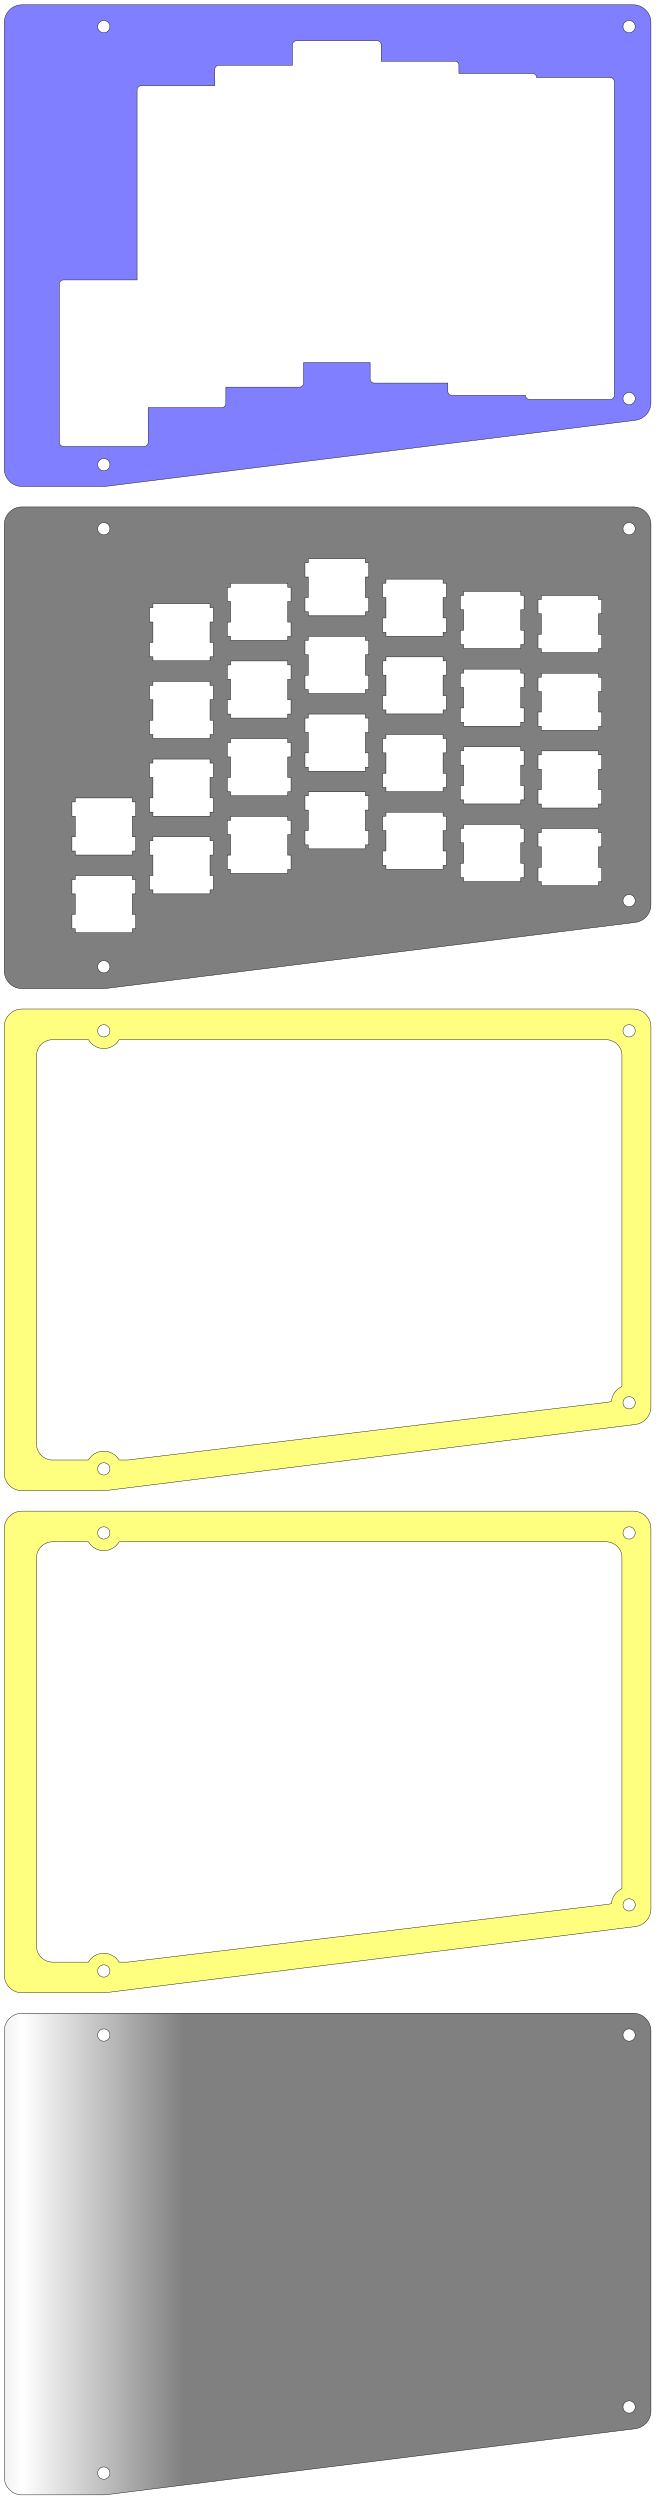
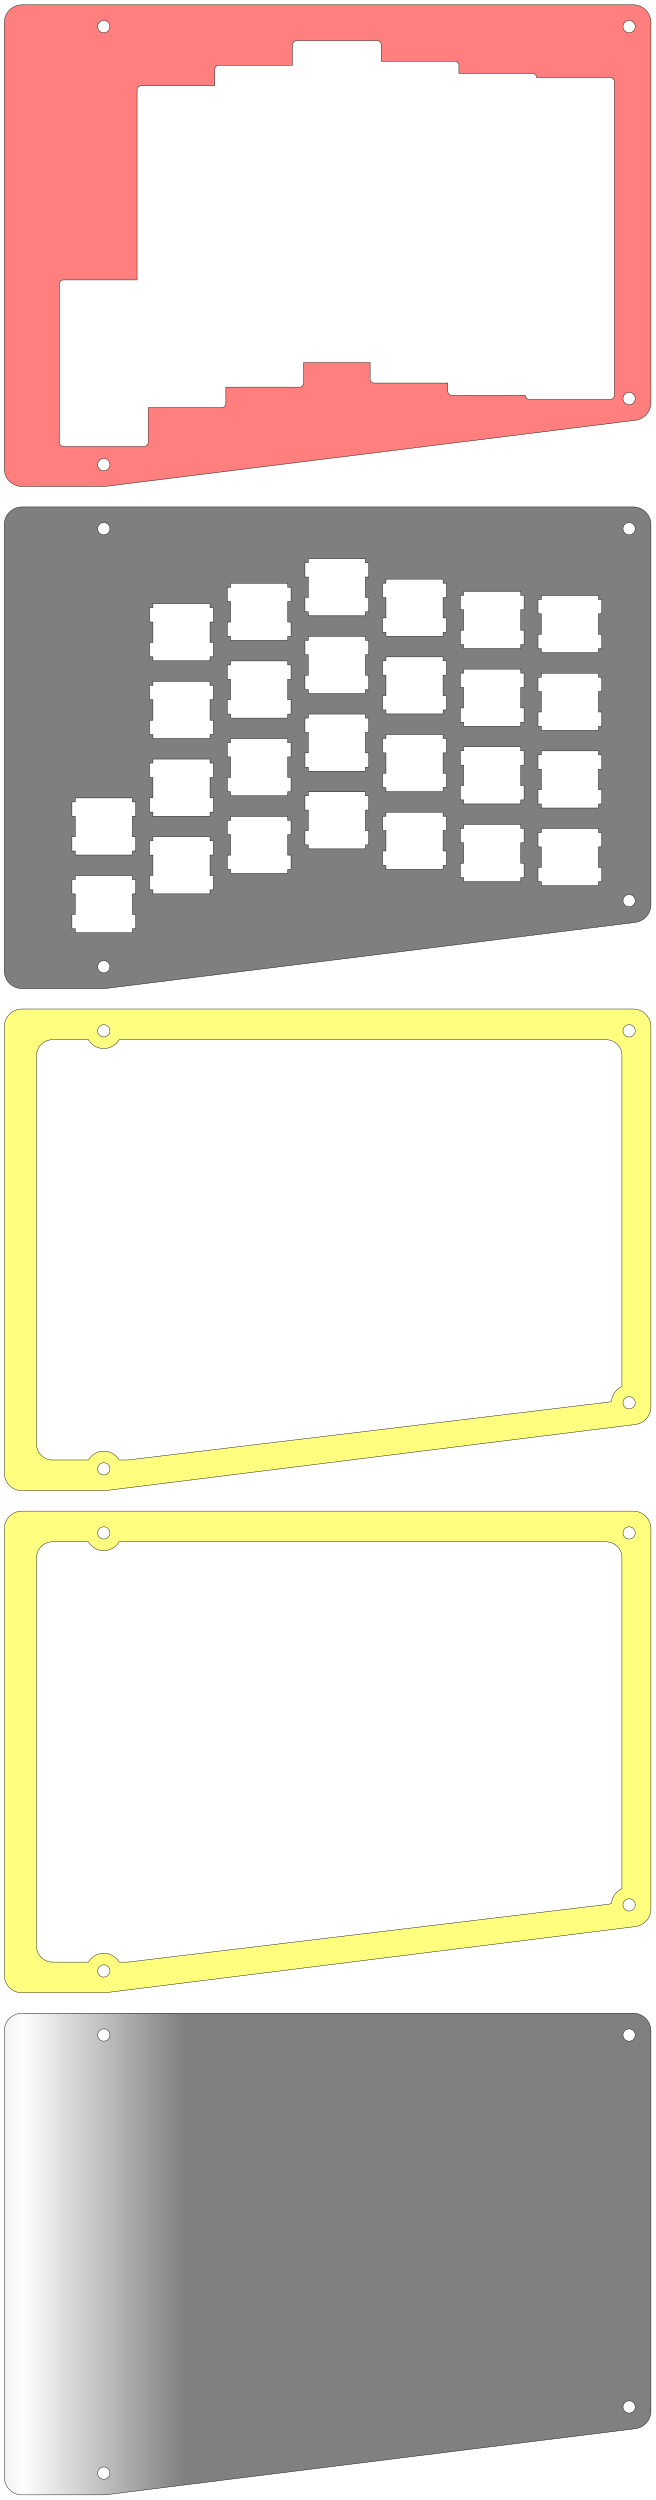
<svg xmlns="http://www.w3.org/2000/svg" height="2309.732" stroke-opacity="1" viewBox="0 0 606 2310" font-size="1" width="605.676" stroke="rgb(0,0,0)" version="1.1">
  <defs />
  <defs>
    <linearGradient x2="39.538" y1="0" gradientUnits="userSpaceOnUse" spreadMethod="pad" gradientTransform="matrix(3.7795,-0,0,-3.7795,20.3464,2191.805)" id="gradient0" y2="0" x1="-39.538">
      <stop stop-opacity="1" offset="0" stop-color="rgb(128,128,128)" />
      <stop stop-opacity="1" offset="0.5" stop-color="rgb(255,255,255)" />
      <stop stop-opacity="1" offset="1" stop-color="rgb(128,128,128)" />
    </linearGradient>
  </defs>
  <g stroke-linejoin="miter" stroke-opacity="1.0" fill-opacity="1" stroke="rgb(0,0,0)" stroke-width="0.378" fill="url(#gradient0)" stroke-linecap="butt" stroke-miterlimit="10.0">
    <path d="M 3.969,1876.901 c 0,-9.045 7.333,-16.378 16.378 -16.378c 188.327,-0 376.655,-0 564.983 -0c 9.045,-0 16.378,7.333 16.378 16.378c 0,117.128 0,234.255 0 351.383c 0,8.261 -6.152,15.228 -14.349 16.252c -163.131,20.367 -326.261,40.735 -489.392 61.102c -0.673,0.084 -1.351,0.126 -2.029 0.126c -25.197,-0 -50.394,-0 -75.591 -0c -9.045,-0 -16.378,-7.333 -16.378 -16.378c 0,-137.495 0,-274.99 0 -412.485ZM 90.268,1880.68 c 0,3.131 2.538,5.669 5.669 5.669c 3.131,-0 5.669,-2.538 5.669 -5.669c 0,-3.131 -2.538,-5.669 -5.669 -5.669c -3.131,-0 -5.669,2.538 -5.669 5.669ZM 90.268,2285.606 c 0,3.131 2.538,5.669 5.669 5.669c 3.131,-0 5.669,-2.538 5.669 -5.669c 0,-3.131 -2.538,-5.669 -5.669 -5.669c -3.131,-0 -5.669,2.538 -5.669 5.669ZM 575.88,1880.68 c 0,3.131 2.538,5.669 5.669 5.669c 3.131,-0 5.669,-2.538 5.669 -5.669c 0,-3.131 -2.538,-5.669 -5.669 -5.669c -3.131,-0 -5.669,2.538 -5.669 5.669ZM 575.88,2224.504 c 0,3.131 2.538,5.669 5.669 5.669c 3.131,-0 5.669,-2.538 5.669 -5.669c 0,-3.131 -2.538,-5.669 -5.669 -5.669c -3.131,-0 -5.669,2.538 -5.669 5.669Z" />
  </g>
  <g stroke-linejoin="miter" stroke-opacity="1.0" fill-opacity="0.5" stroke="rgb(0,0,0)" stroke-width="0.378" fill="rgb(255,255,0)" stroke-linecap="butt" stroke-miterlimit="10.0">
    <path d="M 3.969,1412.762 c 0,-9.045 7.333,-16.378 16.378 -16.378c 188.327,-0 376.655,-0 564.983 -0c 9.045,-0 16.378,7.333 16.378 16.378c 0,117.128 0,234.255 0 351.383c 0,8.261 -6.152,15.228 -14.349 16.252c -163.131,20.367 -326.261,40.735 -489.392 61.102c -0.673,0.084 -1.351,0.126 -2.029 0.126c -25.197,-0 -50.394,-0 -75.591 -0c -9.045,-0 -16.378,-7.333 -16.378 -16.378c 0,-137.495 0,-274.99 0 -412.485ZM 33.868,1439.023 c 0,119.988 0,239.975 0 359.963c 0,7.894 6.637,14.293 14.825 14.293c 11.019,-0 22.038,-0 33.057 -0c 2.832,-4.895 8.125,-8.189 14.187 -8.189c 6.062,-0 11.355,3.294 14.187 8.189c 2.33,-0 4.66,-0 6.99 -0c 0.614,-0 1.227,-0.037 1.837 -0.11c 147.659,-17.774 295.317,-35.548 442.975 -53.322c 1.147,-0.138 2.251,-0.4 3.296 -0.771c 0.477,-6.126 4.326,-11.307 9.692 -13.688c 0,-102.121 0,-204.243 0 -306.364c 0,-7.894 -6.637,-14.293 -14.825 -14.293c -149.988,-0 -299.977,-0 -449.966 -0c -2.832,4.895 -8.125,8.189 -14.187 8.189c -6.062,-0 -11.355,-3.294 -14.187 -8.189c -11.019,-0 -22.038,-0 -33.057 -0c -8.187,-0 -14.825,6.399 -14.825 14.293ZM 90.268,1416.542 c 0,3.131 2.538,5.669 5.669 5.669c 3.131,-0 5.669,-2.538 5.669 -5.669c 0,-3.131 -2.538,-5.669 -5.669 -5.669c -3.131,-0 -5.669,2.538 -5.669 5.669ZM 90.268,1821.468 c 0,3.131 2.538,5.669 5.669 5.669c 3.131,-0 5.669,-2.538 5.669 -5.669c 0,-3.131 -2.538,-5.669 -5.669 -5.669c -3.131,-0 -5.669,2.538 -5.669 5.669ZM 575.88,1416.542 c 0,3.131 2.538,5.669 5.669 5.669c 3.131,-0 5.669,-2.538 5.669 -5.669c 0,-3.131 -2.538,-5.669 -5.669 -5.669c -3.131,-0 -5.669,2.538 -5.669 5.669ZM 575.88,1760.365 c 0,3.131 2.538,5.669 5.669 5.669c 3.131,-0 5.669,-2.538 5.669 -5.669c 0,-3.131 -2.538,-5.669 -5.669 -5.669c -3.131,-0 -5.669,2.538 -5.669 5.669Z" />
  </g>
  <g stroke-linejoin="miter" stroke-opacity="1.0" fill-opacity="0.5" stroke="rgb(0,0,0)" stroke-width="0.378" fill="rgb(255,255,0)" stroke-linecap="butt" stroke-miterlimit="10.0">
    <path d="M 3.969,948.624 c 0,-9.045 7.333,-16.378 16.378 -16.378c 188.327,-0 376.655,-0 564.983 -0c 9.045,-0 16.378,7.333 16.378 16.378c 0,117.128 0,234.255 0 351.383c 0,8.261 -6.152,15.228 -14.349 16.252c -163.131,20.367 -326.261,40.735 -489.392 61.102c -0.673,0.084 -1.351,0.126 -2.029 0.126c -25.197,-0 -50.394,-0 -75.591 -0c -9.045,-0 -16.378,-7.333 -16.378 -16.378c 0,-137.495 0,-274.99 0 -412.485ZM 33.868,974.885 c 0,119.988 0,239.975 0 359.963c 0,7.894 6.637,14.293 14.825 14.293c 11.019,-0 22.038,-0 33.057 -0c 2.832,-4.895 8.125,-8.189 14.187 -8.189c 6.062,-0 11.355,3.294 14.187 8.189c 2.33,-0 4.66,-0 6.99 -0c 0.614,-0 1.227,-0.037 1.837 -0.11c 147.659,-17.774 295.317,-35.548 442.975 -53.322c 1.147,-0.138 2.251,-0.4 3.296 -0.771c 0.477,-6.126 4.326,-11.307 9.692 -13.688c 0,-102.121 0,-204.243 0 -306.364c 0,-7.894 -6.637,-14.293 -14.825 -14.293c -149.988,-0 -299.977,-0 -449.966 -0c -2.832,4.895 -8.125,8.189 -14.187 8.189c -6.062,-0 -11.355,-3.294 -14.187 -8.189c -11.019,-0 -22.038,-0 -33.057 -0c -8.187,-0 -14.825,6.399 -14.825 14.293ZM 90.268,952.403 c 0,3.131 2.538,5.669 5.669 5.669c 3.131,-0 5.669,-2.538 5.669 -5.669c 0,-3.131 -2.538,-5.669 -5.669 -5.669c -3.131,-0 -5.669,2.538 -5.669 5.669ZM 90.268,1357.329 c 0,3.131 2.538,5.669 5.669 5.669c 3.131,-0 5.669,-2.538 5.669 -5.669c 0,-3.131 -2.538,-5.669 -5.669 -5.669c -3.131,-0 -5.669,2.538 -5.669 5.669ZM 575.88,952.403 c 0,3.131 2.538,5.669 5.669 5.669c 3.131,-0 5.669,-2.538 5.669 -5.669c 0,-3.131 -2.538,-5.669 -5.669 -5.669c -3.131,-0 -5.669,2.538 -5.669 5.669ZM 575.88,1296.227 c 0,3.131 2.538,5.669 5.669 5.669c 3.131,-0 5.669,-2.538 5.669 -5.669c 0,-3.131 -2.538,-5.669 -5.669 -5.669c -3.131,-0 -5.669,2.538 -5.669 5.669Z" />
  </g>
  <g stroke-linejoin="miter" stroke-opacity="1.0" fill-opacity="0.5" stroke="rgb(0,0,0)" stroke-width="0.378" fill="rgb(0,0,0)" stroke-linecap="butt" stroke-miterlimit="10.0">
    <path d="M 3.969,484.485 c 0,-9.045 7.333,-16.378 16.378 -16.378c 188.327,-0 376.655,-0 564.983 -0c 9.045,-0 16.378,7.333 16.378 16.378c 0,117.128 0,234.255 0 351.383c 0,8.261 -6.152,15.228 -14.349 16.252c -163.131,20.367 -326.261,40.735 -489.392 61.102c -0.673,0.084 -1.351,0.126 -2.029 0.126c -25.197,-0 -50.394,-0 -75.591 -0c -9.045,-0 -16.378,-7.333 -16.378 -16.378c 0,-137.495 0,-274.99 0 -412.485ZM 66.465,740.789 c 0,4.41 0,8.819 0 13.229c 1.024,-0 2.048,-0 3.072 -0c 0,6.311 0,12.621 0 18.931c -1.024,-0 -2.048,-0 -3.072 -0c 0,4.41 0,8.819 0 13.229c 1.024,-0 2.048,-0 3.072 -0c 0,1.235 0,2.47 0 3.706c 17.6,-0 35.2,-0 52.8 -0c 0,-1.235 0,-2.47 0 -3.706c 1.024,-0 2.048,-0 3.072 -0c 0,-4.41 0,-8.819 0 -13.229c -1.024,-0 -2.048,-0 -3.072 -0c 0,-6.31 0,-12.621 0 -18.931c 1.024,-0 2.048,-0 3.072 -0c 0,-4.41 0,-8.819 0 -13.229c -1.024,-0 -2.048,-0 -3.072 -0c 0,-1.235 0,-2.47 0 -3.706c -17.6,-0 -35.2,-0 -52.8 -0c 0,1.235 0,2.47 0 3.706c -1.024,-0 -2.048,-0 -3.072 0ZM 66.465,812.6 c 0,4.41 0,8.819 0 13.229c 1.024,-0 2.048,-0 3.072 -0c 0,6.31 0,12.621 0 18.931c -1.024,-0 -2.048,-0 -3.072 -0c 0,4.41 0,8.819 0 13.229c 1.024,-0 2.048,-0 3.072 -0c 0,1.235 0,2.47 0 3.706c 17.6,-0 35.2,-0 52.8 -0c 0,-1.235 0,-2.47 0 -3.706c 1.024,-0 2.048,-0 3.072 -0c 0,-4.41 0,-8.819 0 -13.229c -1.024,-0 -2.048,-0 -3.072 -0c 0,-6.311 0,-12.621 0 -18.931c 1.024,-0 2.048,-0 3.072 -0c 0,-4.41 0,-8.819 0 -13.229c -1.024,-0 -2.048,-0 -3.072 -0c 0,-1.235 0,-2.47 0 -3.706c -17.6,-0 -35.2,-0 -52.8 -0c 0,1.235 0,2.47 0 3.706c -1.024,-0 -2.048,-0 -3.072 -0ZM 90.268,488.264 c 0,3.131 2.538,5.669 5.669 5.669c 3.131,-0 5.669,-2.538 5.669 -5.669c 0,-3.131 -2.538,-5.669 -5.669 -5.669c -3.131,-0 -5.669,2.538 -5.669 5.669ZM 90.268,893.191 c 0,3.131 2.538,5.669 5.669 5.669c 3.131,-0 5.669,-2.538 5.669 -5.669c 0,-3.131 -2.538,-5.669 -5.669 -5.669c -3.131,-0 -5.669,2.538 -5.669 5.669ZM 138.276,561.261 c 0,4.41 0,8.819 0 13.229c 1.024,-0 2.048,-0 3.072 -0c 0,6.31 0,12.621 0 18.931c -1.024,-0 -2.048,-0 -3.072 -0c 0,4.41 0,8.819 0 13.229c 1.024,-0 2.048,-0 3.072 -0c 0,1.235 0,2.47 0 3.706c 17.6,-0 35.2,-0 52.8 -0c 0,-1.235 0,-2.47 0 -3.706c 1.024,-0 2.048,-0 3.072 -0c 0,-4.41 0,-8.819 0 -13.229c -1.024,-0 -2.048,-0 -3.072 -0c 0,-6.31 0,-12.621 0 -18.931c 1.024,-0 2.048,-0 3.072 -0c 0,-4.41 0,-8.819 0 -13.229c -1.024,-0 -2.048,-0 -3.072 -0c 0,-1.235 0,-2.47 0 -3.706c -17.6,-0 -35.2,-0 -52.8 -0c 0,1.235 0,2.47 0 3.706c -1.024,-0 -2.048,-0 -3.072 -0ZM 138.276,633.073 c 0,4.41 0,8.819 0 13.229c 1.024,-0 2.048,-0 3.072 -0c 0,6.311 0,12.621 0 18.931c -1.024,-0 -2.048,-0 -3.072 -0c 0,4.41 0,8.819 0 13.229c 1.024,-0 2.048,-0 3.072 -0c 0,1.235 0,2.47 0 3.706c 17.6,-0 35.2,-0 52.8 -0c 0,-1.235 0,-2.47 0 -3.706c 1.024,-0 2.048,-0 3.072 -0c 0,-4.41 0,-8.819 0 -13.229c -1.024,-0 -2.048,-0 -3.072 -0c 0,-6.311 0,-12.621 0 -18.931c 1.024,-0 2.048,-0 3.072 -0c 0,-4.41 0,-8.819 0 -13.229c -1.024,-0 -2.048,-0 -3.072 -0c 0,-1.235 0,-2.47 0 -3.706c -17.6,-0 -35.2,-0 -52.8 -0c 0,1.235 0,2.47 0 3.706c -1.024,-0 -2.048,-0 -3.072 -0ZM 138.276,704.884 c 0,4.41 0,8.819 0 13.229c 1.024,-0 2.048,-0 3.072 -0c 0,6.31 0,12.621 0 18.931c -1.024,-0 -2.048,-0 -3.072 -0c 0,4.41 0,8.819 0 13.229c 1.024,-0 2.048,-0 3.072 -0c 0,1.235 0,2.47 0 3.706c 17.6,-0 35.2,-0 52.8 -0c 0,-1.235 0,-2.47 0 -3.706c 1.024,-0 2.048,-0 3.072 -0c 0,-4.41 0,-8.819 0 -13.229c -1.024,-0 -2.048,-0 -3.072 -0c 0,-6.31 0,-12.621 0 -18.931c 1.024,-0 2.048,-0 3.072 -0c 0,-4.41 0,-8.819 0 -13.229c -1.024,-0 -2.048,-0 -3.072 -0c 0,-1.235 0,-2.47 0 -3.706c -17.6,-0 -35.2,-0 -52.8 -0c 0,1.235 0,2.47 0 3.706c -1.024,-0 -2.048,-0 -3.072 -0ZM 138.276,776.695 c 0,4.41 0,8.819 0 13.229c 1.024,-0 2.048,-0 3.072 -0c 0,6.311 0,12.621 0 18.931c -1.024,-0 -2.048,-0 -3.072 -0c 0,4.41 0,8.819 0 13.229c 1.024,-0 2.048,-0 3.072 -0c 0,1.235 0,2.47 0 3.706c 17.6,-0 35.2,-0 52.8 -0c 0,-1.235 0,-2.47 0 -3.706c 1.024,-0 2.048,-0 3.072 -0c 0,-4.41 0,-8.819 0 -13.229c -1.024,-0 -2.048,-0 -3.072 -0c 0,-6.311 0,-12.621 0 -18.931c 1.024,-0 2.048,-0 3.072 -0c 0,-4.41 0,-8.819 0 -13.229c -1.024,-0 -2.048,-0 -3.072 -0c 0,-1.235 0,-2.47 0 -3.706c -17.6,-0 -35.2,-0 -52.8 -0c 0,1.235 0,2.47 0 3.706c -1.024,-0 -2.048,-0 -3.072 0ZM 210.087,542.364 c 0,4.41 0,8.819 0 13.229c 1.024,-0 2.048,-0 3.072 -0c 0,6.31 0,12.621 0 18.931c -1.024,-0 -2.048,-0 -3.072 -0c 0,4.41 0,8.819 0 13.229c 1.024,-0 2.048,-0 3.072 -0c 0,1.235 0,2.47 0 3.706c 17.6,-0 35.2,-0 52.8 -0c 0,-1.235 0,-2.47 0 -3.706c 1.024,-0 2.048,-0 3.072 -0c 0,-4.41 0,-8.819 0 -13.229c -1.024,-0 -2.048,-0 -3.072 -0c 0,-6.31 0,-12.621 0 -18.931c 1.024,-0 2.048,-0 3.072 -0c 0,-4.41 0,-8.819 0 -13.229c -1.024,-0 -2.048,-0 -3.072 -0c 0,-1.235 0,-2.47 0 -3.706c -17.6,-0 -35.2,-0 -52.8 -0c 0,1.235 0,2.47 0 3.706c -1.024,-0 -2.048,-0 -3.072 -0ZM 210.087,614.175 c 0,4.41 0,8.819 0 13.229c 1.024,-0 2.048,-0 3.072 -0c 0,6.31 0,12.621 0 18.931c -1.024,-0 -2.048,-0 -3.072 -0c 0,4.41 0,8.819 0 13.229c 1.024,-0 2.048,-0 3.072 -0c 0,1.235 0,2.47 0 3.706c 17.6,-0 35.2,-0 52.8 -0c 0,-1.235 0,-2.47 0 -3.706c 1.024,-0 2.048,-0 3.072 -0c 0,-4.41 0,-8.819 0 -13.229c -1.024,-0 -2.048,-0 -3.072 -0c 0,-6.311 0,-12.621 0 -18.931c 1.024,-0 2.048,-0 3.072 -0c 0,-4.41 0,-8.819 0 -13.229c -1.024,-0 -2.048,-0 -3.072 -0c 0,-1.235 0,-2.47 0 -3.706c -17.6,-0 -35.2,-0 -52.8 -0c 0,1.235 0,2.47 0 3.706c -1.024,-0 -2.048,-0 -3.072 -0ZM 210.087,685.986 c 0,4.41 0,8.819 0 13.229c 1.024,-0 2.048,-0 3.072 -0c 0,6.311 0,12.621 0 18.931c -1.024,-0 -2.048,-0 -3.072 -0c 0,4.41 0,8.819 0 13.229c 1.024,-0 2.048,-0 3.072 -0c 0,1.235 0,2.47 0 3.706c 17.6,-0 35.2,-0 52.8 -0c 0,-1.235 0,-2.47 0 -3.706c 1.024,-0 2.048,-0 3.072 -0c 0,-4.41 0,-8.819 0 -13.229c -1.024,-0 -2.048,-0 -3.072 -0c 0,-6.31 0,-12.621 0 -18.931c 1.024,-0 2.048,-0 3.072 -0c 0,-4.41 0,-8.819 0 -13.229c -1.024,-0 -2.048,-0 -3.072 -0c 0,-1.235 0,-2.47 0 -3.706c -17.6,-0 -35.2,-0 -52.8 -0c 0,1.235 0,2.47 0 3.706c -1.024,-0 -2.048,-0 -3.072 -0ZM 210.087,757.797 c 0,4.41 0,8.819 0 13.229c 1.024,-0 2.048,-0 3.072 -0c 0,6.31 0,12.621 0 18.931c -1.024,-0 -2.048,-0 -3.072 -0c 0,4.41 0,8.819 0 13.229c 1.024,-0 2.048,-0 3.072 -0c 0,1.235 0,2.47 0 3.706c 17.6,-0 35.2,-0 52.8 -0c 0,-1.235 0,-2.47 0 -3.706c 1.024,-0 2.048,-0 3.072 -0c 0,-4.41 0,-8.819 0 -13.229c -1.024,-0 -2.048,-0 -3.072 -0c 0,-6.311 0,-12.621 0 -18.931c 1.024,-0 2.048,-0 3.072 -0c 0,-4.41 0,-8.819 0 -13.229c -1.024,-0 -2.048,-0 -3.072 -0c 0,-1.235 0,-2.47 0 -3.706c -17.6,-0 -35.2,-0 -52.8 -0c 0,1.235 0,2.47 0 3.706c -1.024,-0 -2.048,-0 -3.072 0ZM 281.898,519.687 c 0,4.41 0,8.819 0 13.229c 1.024,-0 2.048,-0 3.072 -0c 0,6.31 0,12.621 0 18.931c -1.024,-0 -2.048,-0 -3.072 -0c 0,4.41 0,8.819 0 13.229c 1.024,-0 2.048,-0 3.072 -0c 0,1.235 0,2.47 0 3.706c 17.6,-0 35.2,-0 52.8 -0c 0,-1.235 0,-2.47 0 -3.706c 1.024,-0 2.048,-0 3.072 -0c 0,-4.41 0,-8.819 0 -13.229c -1.024,-0 -2.048,-0 -3.072 -0c 0,-6.31 0,-12.621 0 -18.931c 1.024,-0 2.048,-0 3.072 -0c 0,-4.41 0,-8.819 0 -13.229c -1.024,-0 -2.048,-0 -3.072 -0c 0,-1.235 0,-2.47 0 -3.706c -17.6,-0 -35.2,-0 -52.8 -0c 0,1.235 0,2.47 0 3.706c -1.024,-0 -2.048,-0 -3.072 -0ZM 281.898,591.498 c 0,4.41 0,8.819 0 13.229c 1.024,-0 2.048,-0 3.072 -0c 0,6.31 0,12.621 0 18.931c -1.024,-0 -2.048,-0 -3.072 -0c 0,4.41 0,8.819 0 13.229c 1.024,-0 2.048,-0 3.072 -0c 0,1.235 0,2.47 0 3.706c 17.6,-0 35.2,-0 52.8 -0c 0,-1.235 0,-2.47 0 -3.706c 1.024,-0 2.048,-0 3.072 -0c 0,-4.41 0,-8.819 0 -13.229c -1.024,-0 -2.048,-0 -3.072 -0c 0,-6.311 0,-12.621 0 -18.931c 1.024,-0 2.048,-0 3.072 -0c 0,-4.41 0,-8.819 0 -13.229c -1.024,-0 -2.048,-0 -3.072 -0c 0,-1.235 0,-2.47 0 -3.706c -17.6,-0 -35.2,-0 -52.8 -0c 0,1.235 0,2.47 0 3.706c -1.024,-0 -2.048,-0 -3.072 -0ZM 281.898,663.309 c 0,4.41 0,8.819 0 13.229c 1.024,-0 2.048,-0 3.072 -0c 0,6.311 0,12.621 0 18.931c -1.024,-0 -2.048,-0 -3.072 -0c 0,4.41 0,8.819 0 13.229c 1.024,-0 2.048,-0 3.072 -0c 0,1.235 0,2.47 0 3.706c 17.6,-0 35.2,-0 52.8 -0c 0,-1.235 0,-2.47 0 -3.706c 1.024,-0 2.048,-0 3.072 -0c 0,-4.41 0,-8.819 0 -13.229c -1.024,-0 -2.048,-0 -3.072 -0c 0,-6.31 0,-12.621 0 -18.931c 1.024,-0 2.048,-0 3.072 -0c 0,-4.41 0,-8.819 0 -13.229c -1.024,-0 -2.048,-0 -3.072 -0c 0,-1.235 0,-2.47 0 -3.706c -17.6,-0 -35.2,-0 -52.8 -0c 0,1.235 0,2.47 0 3.706c -1.024,-0 -2.048,-0 -3.072 -0ZM 281.898,735.12 c 0,4.41 0,8.819 0 13.229c 1.024,-0 2.048,-0 3.072 -0c 0,6.31 0,12.621 0 18.931c -1.024,-0 -2.048,-0 -3.072 -0c 0,4.41 0,8.819 0 13.229c 1.024,-0 2.048,-0 3.072 -0c 0,1.235 0,2.47 0 3.706c 17.6,-0 35.2,-0 52.8 -0c 0,-1.235 0,-2.47 0 -3.706c 1.024,-0 2.048,-0 3.072 -0c 0,-4.41 0,-8.819 0 -13.229c -1.024,-0 -2.048,-0 -3.072 -0c 0,-6.311 0,-12.621 0 -18.931c 1.024,-0 2.048,-0 3.072 -0c 0,-4.41 0,-8.819 0 -13.229c -1.024,-0 -2.048,-0 -3.072 -0c 0,-1.235 0,-2.47 0 -3.706c -17.6,-0 -35.2,-0 -52.8 -0c 0,1.235 0,2.47 0 3.706c -1.024,-0 -2.048,-0 -3.072 -0ZM 353.709,538.584 c 0,4.41 0,8.819 0 13.229c 1.024,-0 2.048,-0 3.072 -0c 0,6.31 0,12.621 0 18.931c -1.024,-0 -2.048,-0 -3.072 -0c 0,4.41 0,8.819 0 13.229c 1.024,-0 2.048,-0 3.072 -0c 0,1.235 0,2.47 0 3.706c 17.6,-0 35.2,-0 52.8 -0c 0,-1.235 0,-2.47 0 -3.706c 1.024,-0 2.048,-0 3.072 -0c 0,-4.41 0,-8.819 0 -13.229c -1.024,-0 -2.048,-0 -3.072 -0c 0,-6.31 0,-12.621 0 -18.931c 1.024,-0 2.048,-0 3.072 -0c 0,-4.41 0,-8.819 0 -13.229c -1.024,-0 -2.048,-0 -3.072 -0c 0,-1.235 0,-2.47 0 -3.706c -17.6,-0 -35.2,-0 -52.8 -0c 0,1.235 0,2.47 0 3.706c -1.024,-0 -2.048,-0 -3.072 -0ZM 353.709,610.395 c 0,4.41 0,8.819 0 13.229c 1.024,-0 2.048,-0 3.072 -0c 0,6.311 0,12.621 0 18.931c -1.024,-0 -2.048,-0 -3.072 -0c 0,4.41 0,8.819 0 13.229c 1.024,-0 2.048,-0 3.072 -0c 0,1.235 0,2.47 0 3.706c 17.6,-0 35.2,-0 52.8 -0c 0,-1.235 0,-2.47 0 -3.706c 1.024,-0 2.048,-0 3.072 -0c 0,-4.41 0,-8.819 0 -13.229c -1.024,-0 -2.048,-0 -3.072 -0c 0,-6.31 0,-12.621 0 -18.931c 1.024,-0 2.048,-0 3.072 -0c 0,-4.41 0,-8.819 0 -13.229c -1.024,-0 -2.048,-0 -3.072 -0c 0,-1.235 0,-2.47 0 -3.706c -17.6,-0 -35.2,-0 -52.8 -0c 0,1.235 0,2.47 0 3.706c -1.024,-0 -2.048,-0 -3.072 -0ZM 353.709,682.206 c 0,4.41 0,8.819 0 13.229c 1.024,-0 2.048,-0 3.072 -0c 0,6.31 0,12.621 0 18.931c -1.024,-0 -2.048,-0 -3.072 -0c 0,4.41 0,8.819 0 13.229c 1.024,-0 2.048,-0 3.072 -0c 0,1.235 0,2.47 0 3.706c 17.6,-0 35.2,-0 52.8 -0c 0,-1.235 0,-2.47 0 -3.706c 1.024,-0 2.048,-0 3.072 -0c 0,-4.41 0,-8.819 0 -13.229c -1.024,-0 -2.048,-0 -3.072 -0c 0,-6.31 0,-12.621 0 -18.931c 1.024,-0 2.048,-0 3.072 -0c 0,-4.41 0,-8.819 0 -13.229c -1.024,-0 -2.048,-0 -3.072 -0c 0,-1.235 0,-2.47 0 -3.706c -17.6,-0 -35.2,-0 -52.8 -0c 0,1.235 0,2.47 0 3.706c -1.024,-0 -2.048,-0 -3.072 -0ZM 353.709,754.017 c 0,4.41 0,8.819 0 13.229c 1.024,-0 2.048,-0 3.072 -0c 0,6.311 0,12.621 0 18.931c -1.024,-0 -2.048,-0 -3.072 -0c 0,4.41 0,8.819 0 13.229c 1.024,-0 2.048,-0 3.072 -0c 0,1.235 0,2.47 0 3.706c 17.6,-0 35.2,-0 52.8 -0c 0,-1.235 0,-2.47 0 -3.706c 1.024,-0 2.048,-0 3.072 -0c 0,-4.41 0,-8.819 0 -13.229c -1.024,-0 -2.048,-0 -3.072 -0c 0,-6.311 0,-12.621 0 -18.931c 1.024,-0 2.048,-0 3.072 -0c 0,-4.41 0,-8.819 0 -13.229c -1.024,-0 -2.048,-0 -3.072 -0c 0,-1.235 0,-2.47 0 -3.706c -17.6,-0 -35.2,-0 -52.8 -0c 0,1.235 0,2.47 0 3.706c -1.024,-0 -2.048,-0 -3.072 -0ZM 425.52,549.923 c 0,4.41 0,8.819 0 13.229c 1.024,-0 2.048,-0 3.072 -0c 0,6.31 0,12.621 0 18.931c -1.024,-0 -2.048,-0 -3.072 -0c 0,4.41 0,8.819 0 13.229c 1.024,-0 2.048,-0 3.072 -0c 0,1.235 0,2.47 0 3.706c 17.6,-0 35.2,-0 52.8 -0c 0,-1.235 0,-2.47 0 -3.706c 1.024,-0 2.048,-0 3.072 -0c 0,-4.41 0,-8.819 0 -13.229c -1.024,-0 -2.048,-0 -3.072 -0c 0,-6.31 0,-12.621 0 -18.931c 1.024,-0 2.048,-0 3.072 -0c 0,-4.41 0,-8.819 0 -13.229c -1.024,-0 -2.048,-0 -3.072 -0c 0,-1.235 0,-2.47 0 -3.706c -17.6,-0 -35.2,-0 -52.8 -0c 0,1.235 0,2.47 0 3.706c -1.024,-0 -2.048,-0 -3.072 -0ZM 425.52,621.734 c 0,4.41 0,8.819 0 13.229c 1.024,-0 2.048,-0 3.072 -0c 0,6.311 0,12.621 0 18.931c -1.024,-0 -2.048,-0 -3.072 -0c 0,4.41 0,8.819 0 13.229c 1.024,-0 2.048,-0 3.072 -0c 0,1.235 0,2.47 0 3.706c 17.6,-0 35.2,-0 52.8 -0c 0,-1.235 0,-2.47 0 -3.706c 1.024,-0 2.048,-0 3.072 -0c 0,-4.41 0,-8.819 0 -13.229c -1.024,-0 -2.048,-0 -3.072 -0c 0,-6.31 0,-12.621 0 -18.931c 1.024,-0 2.048,-0 3.072 -0c 0,-4.41 0,-8.819 0 -13.229c -1.024,-0 -2.048,-0 -3.072 -0c 0,-1.235 0,-2.47 0 -3.706c -17.6,-0 -35.2,-0 -52.8 -0c 0,1.235 0,2.47 0 3.706c -1.024,-0 -2.048,-0 -3.072 -0ZM 425.52,693.545 c 0,4.41 0,8.819 0 13.229c 1.024,-0 2.048,-0 3.072 -0c 0,6.31 0,12.621 0 18.931c -1.024,-0 -2.048,-0 -3.072 -0c 0,4.41 0,8.819 0 13.229c 1.024,-0 2.048,-0 3.072 -0c 0,1.235 0,2.47 0 3.706c 17.6,-0 35.2,-0 52.8 -0c 0,-1.235 0,-2.47 0 -3.706c 1.024,-0 2.048,-0 3.072 -0c 0,-4.41 0,-8.819 0 -13.229c -1.024,-0 -2.048,-0 -3.072 -0c 0,-6.31 0,-12.621 0 -18.931c 1.024,-0 2.048,-0 3.072 -0c 0,-4.41 0,-8.819 0 -13.229c -1.024,-0 -2.048,-0 -3.072 -0c 0,-1.235 0,-2.47 0 -3.706c -17.6,-0 -35.2,-0 -52.8 -0c 0,1.235 0,2.47 0 3.706c -1.024,-0 -2.048,-0 -3.072 -0ZM 425.52,765.356 c 0,4.41 0,8.819 0 13.229c 1.024,-0 2.048,-0 3.072 -0c 0,6.311 0,12.621 0 18.931c -1.024,-0 -2.048,-0 -3.072 -0c 0,4.41 0,8.819 0 13.229c 1.024,-0 2.048,-0 3.072 -0c 0,1.235 0,2.47 0 3.706c 17.6,-0 35.2,-0 52.8 -0c 0,-1.235 0,-2.47 0 -3.706c 1.024,-0 2.048,-0 3.072 -0c 0,-4.41 0,-8.819 0 -13.229c -1.024,-0 -2.048,-0 -3.072 -0c 0,-6.311 0,-12.621 0 -18.931c 1.024,-0 2.048,-0 3.072 -0c 0,-4.41 0,-8.819 0 -13.229c -1.024,-0 -2.048,-0 -3.072 -0c 0,-1.235 0,-2.47 0 -3.706c -17.6,-0 -35.2,-0 -52.8 -0c 0,1.235 0,2.47 0 3.706c -1.024,-0 -2.048,-0 -3.072 -0ZM 497.331,553.702 c 0,4.41 0,8.819 0 13.229c 1.024,-0 2.048,-0 3.072 -0c 0,6.31 0,12.621 0 18.931c -1.024,-0 -2.048,-0 -3.072 -0c 0,4.41 0,8.819 0 13.229c 1.024,-0 2.048,-0 3.072 -0c 0,1.235 0,2.47 0 3.706c 17.6,-0 35.2,-0 52.8 -0c 0,-1.235 0,-2.47 0 -3.706c 1.024,-0 2.048,-0 3.072 -0c 0,-4.41 0,-8.819 0 -13.229c -1.024,-0 -2.048,-0 -3.072 -0c 0,-6.31 0,-12.621 0 -18.931c 1.024,-0 2.048,-0 3.072 -0c 0,-4.41 0,-8.819 0 -13.229c -1.024,-0 -2.048,-0 -3.072 -0c 0,-1.235 0,-2.47 0 -3.706c -17.6,-0 -35.2,-0 -52.8 -0c 0,1.235 0,2.47 0 3.706c -1.024,-0 -2.048,-0 -3.072 -0ZM 497.331,625.514 c 0,4.41 0,8.819 0 13.229c 1.024,-0 2.048,-0 3.072 -0c 0,6.31 0,12.621 0 18.931c -1.024,-0 -2.048,-0 -3.072 -0c 0,4.41 0,8.819 0 13.229c 1.024,-0 2.048,-0 3.072 -0c 0,1.235 0,2.47 0 3.706c 17.6,-0 35.2,-0 52.8 -0c 0,-1.235 0,-2.47 0 -3.706c 1.024,-0 2.048,-0 3.072 -0c 0,-4.41 0,-8.819 0 -13.229c -1.024,-0 -2.048,-0 -3.072 -0c 0,-6.311 0,-12.621 0 -18.931c 1.024,-0 2.048,-0 3.072 -0c 0,-4.41 0,-8.819 0 -13.229c -1.024,-0 -2.048,-0 -3.072 -0c 0,-1.235 0,-2.47 0 -3.706c -17.6,-0 -35.2,-0 -52.8 -0c 0,1.235 0,2.47 0 3.706c -1.024,-0 -2.048,-0 -3.072 -0ZM 497.331,697.324 c 0,4.41 0,8.819 0 13.229c 1.024,-0 2.048,-0 3.072 -0c 0,6.311 0,12.621 0 18.931c -1.024,-0 -2.048,-0 -3.072 -0c 0,4.41 0,8.819 0 13.229c 1.024,-0 2.048,-0 3.072 -0c 0,1.235 0,2.47 0 3.706c 17.6,-0 35.2,-0 52.8 -0c 0,-1.235 0,-2.47 0 -3.706c 1.024,-0 2.048,-0 3.072 -0c 0,-4.41 0,-8.819 0 -13.229c -1.024,-0 -2.048,-0 -3.072 -0c 0,-6.31 0,-12.621 0 -18.931c 1.024,-0 2.048,-0 3.072 -0c 0,-4.41 0,-8.819 0 -13.229c -1.024,-0 -2.048,-0 -3.072 -0c 0,-1.235 0,-2.47 0 -3.706c -17.6,-0 -35.2,-0 -52.8 -0c 0,1.235 0,2.47 0 3.706c -1.024,-0 -2.048,-0 -3.072 -0ZM 497.331,769.135 c 0,4.41 0,8.819 0 13.229c 1.024,-0 2.048,-0 3.072 -0c 0,6.31 0,12.621 0 18.931c -1.024,-0 -2.048,-0 -3.072 -0c 0,4.41 0,8.819 0 13.229c 1.024,-0 2.048,-0 3.072 -0c 0,1.235 0,2.47 0 3.706c 17.6,-0 35.2,-0 52.8 -0c 0,-1.235 0,-2.47 0 -3.706c 1.024,-0 2.048,-0 3.072 -0c 0,-4.41 0,-8.819 0 -13.229c -1.024,-0 -2.048,-0 -3.072 -0c 0,-6.31 0,-12.621 0 -18.931c 1.024,-0 2.048,-0 3.072 -0c 0,-4.41 0,-8.819 0 -13.229c -1.024,-0 -2.048,-0 -3.072 -0c 0,-1.235 0,-2.47 0 -3.706c -17.6,-0 -35.2,-0 -52.8 -0c 0,1.235 0,2.47 0 3.706c -1.024,-0 -2.048,-0 -3.072 -0ZM 575.88,488.264 c 0,3.131 2.538,5.669 5.669 5.669c 3.131,-0 5.669,-2.538 5.669 -5.669c 0,-3.131 -2.538,-5.669 -5.669 -5.669c -3.131,-0 -5.669,2.538 -5.669 5.669ZM 575.88,832.088 c 0,3.131 2.538,5.669 5.669 5.669c 3.131,-0 5.669,-2.538 5.669 -5.669c 0,-3.131 -2.538,-5.669 -5.669 -5.669c -3.131,-0 -5.669,2.538 -5.669 5.669Z" />
  </g>
-   <g stroke-linejoin="miter" stroke-opacity="1.0" fill-opacity="0.5" stroke="rgb(0,0,0)" stroke-width="0.378" fill="rgb(0,0,255)" stroke-linecap="butt" stroke-miterlimit="10.0">
+   <g stroke-linejoin="miter" stroke-opacity="1.0" fill-opacity="0.5" stroke="rgb(0,0,0)" stroke-width="0.378" fill="rgb(255,0,0)" stroke-linecap="butt" stroke-miterlimit="10.0">
    <path d="M 3.969,20.346 c 0,-9.045 7.333,-16.378 16.378 -16.378c 188.327,-0 376.655,-0 564.983 -0c 9.045,-0 16.378,7.333 16.378 16.378c 0,117.128 0,234.255 0 351.383c 0,8.261 -6.152,15.228 -14.349 16.252c -163.131,20.367 -326.261,40.735 -489.392 61.102c -0.673,0.084 -1.351,0.126 -2.029 0.126c -25.197,-0 -50.394,-0 -75.591 -0c -9.045,-0 -16.378,-7.333 -16.378 -16.378c 0,-137.495 0,-274.99 0 -412.485ZM 54.891,262.079 c 0,23.937 0,47.874 0 71.811c 0,0.907 0,1.814 0 2.721c 0,23.937 0,47.874 0 71.811c 0,2.087 1.692,3.78 3.78 3.78c 24.844,-0 49.688,-0 74.532 -0c 2.087,-0 3.78,-1.692 3.78 -3.78c 0,-10.709 0,-21.417 0 -32.126c 22.677,-0 45.354,-0 68.031 -0c 2.087,-0 3.78,-1.692 3.78 -3.78c 0,-5.039 0,-10.079 0 -15.118c 22.677,-0 45.354,-0 68.031 -0c 2.087,-0 3.78,-1.692 3.78 -3.78c 0,-6.299 0,-12.598 0 -18.898c 20.51,-0 41.02,-0 61.531 -0c 0,5.039 0,10.079 0 15.118c 0,2.087 1.692,3.78 3.78 3.78c 22.677,-0 45.354,-0 68.031 -0c 0,2.52 0,5.039 0 7.559c 0,2.087 1.692,3.78 3.78 3.78c 22.677,-0 45.354,-0 68.031 -0c 0,2.087 1.692,3.78 3.78 3.78c 24.844,-0 49.688,-0 74.532 -0c 2.087,-0 3.78,-1.692 3.78 -3.78c 0,-23.937 0,-47.874 0 -71.811c 0,-0.907 0,-1.814 0 -2.721c 0,-23.03 0,-46.06 0 -69.09c 0,-0.907 0,-1.814 0 -2.721c 0,-23.03 0,-46.06 0 -69.09c 0,-0.907 0,-1.814 0 -2.721c 0,-23.937 0,-47.874 0 -71.811c 0,-2.087 -1.692,-3.78 -3.78 -3.78c -22.677,-0 -45.354,-0 -68.031 -0c 0,-2.087 -1.692,-3.78 -3.78 -3.78c -22.677,-0 -45.354,-0 -68.031 -0c 0,-2.52 0,-5.039 0 -7.559c 0,-2.087 -1.692,-3.78 -3.78 -3.78c -22.677,-0 -45.354,-0 -68.031 -0c 0,-5.039 0,-10.079 0 -15.118c 0,-2.087 -1.692,-3.78 -3.78 -3.78c -24.844,-0 -49.688,-0 -74.532 -0c -2.087,-0 -3.78,1.692 -3.78 3.78c 0,6.299 0,12.598 0 18.898c -22.677,-0 -45.354,-0 -68.031 -0c -2.087,-0 -3.78,1.692 -3.78 3.78c 0,5.039 0,10.079 0 15.118c -22.677,-0 -45.354,-0 -68.031 -0c -2.087,-0 -3.78,1.692 -3.78 3.78c 0,23.937 0,47.874 0 71.811c 0,0.907 0,1.814 0 2.721c 0,23.03 0,46.06 0 69.09c 0,0.907 0,1.814 0 2.721c 0,9.802 0,19.603 0 29.405c -22.677,-0 -45.354,-0 -68.031 -0c -2.087,-0 -3.78,1.692 -3.78 3.78ZM 90.268,24.126 c 0,3.131 2.538,5.669 5.669 5.669c 3.131,-0 5.669,-2.538 5.669 -5.669c 0,-3.131 -2.538,-5.669 -5.669 -5.669c -3.131,-0 -5.669,2.538 -5.669 5.669ZM 90.268,429.052 c 0,3.131 2.538,5.669 5.669 5.669c 3.131,-0 5.669,-2.538 5.669 -5.669c 0,-3.131 -2.538,-5.669 -5.669 -5.669c -3.131,-0 -5.669,2.538 -5.669 5.669ZM 575.88,24.126 c 0,3.131 2.538,5.669 5.669 5.669c 3.131,-0 5.669,-2.538 5.669 -5.669c 0,-3.131 -2.538,-5.669 -5.669 -5.669c -3.131,-0 -5.669,2.538 -5.669 5.669ZM 575.88,367.95 c 0,3.131 2.538,5.669 5.669 5.669c 3.131,-0 5.669,-2.538 5.669 -5.669c 0,-3.131 -2.538,-5.669 -5.669 -5.669c -3.131,-0 -5.669,2.538 -5.669 5.669Z" />
  </g>
</svg>
